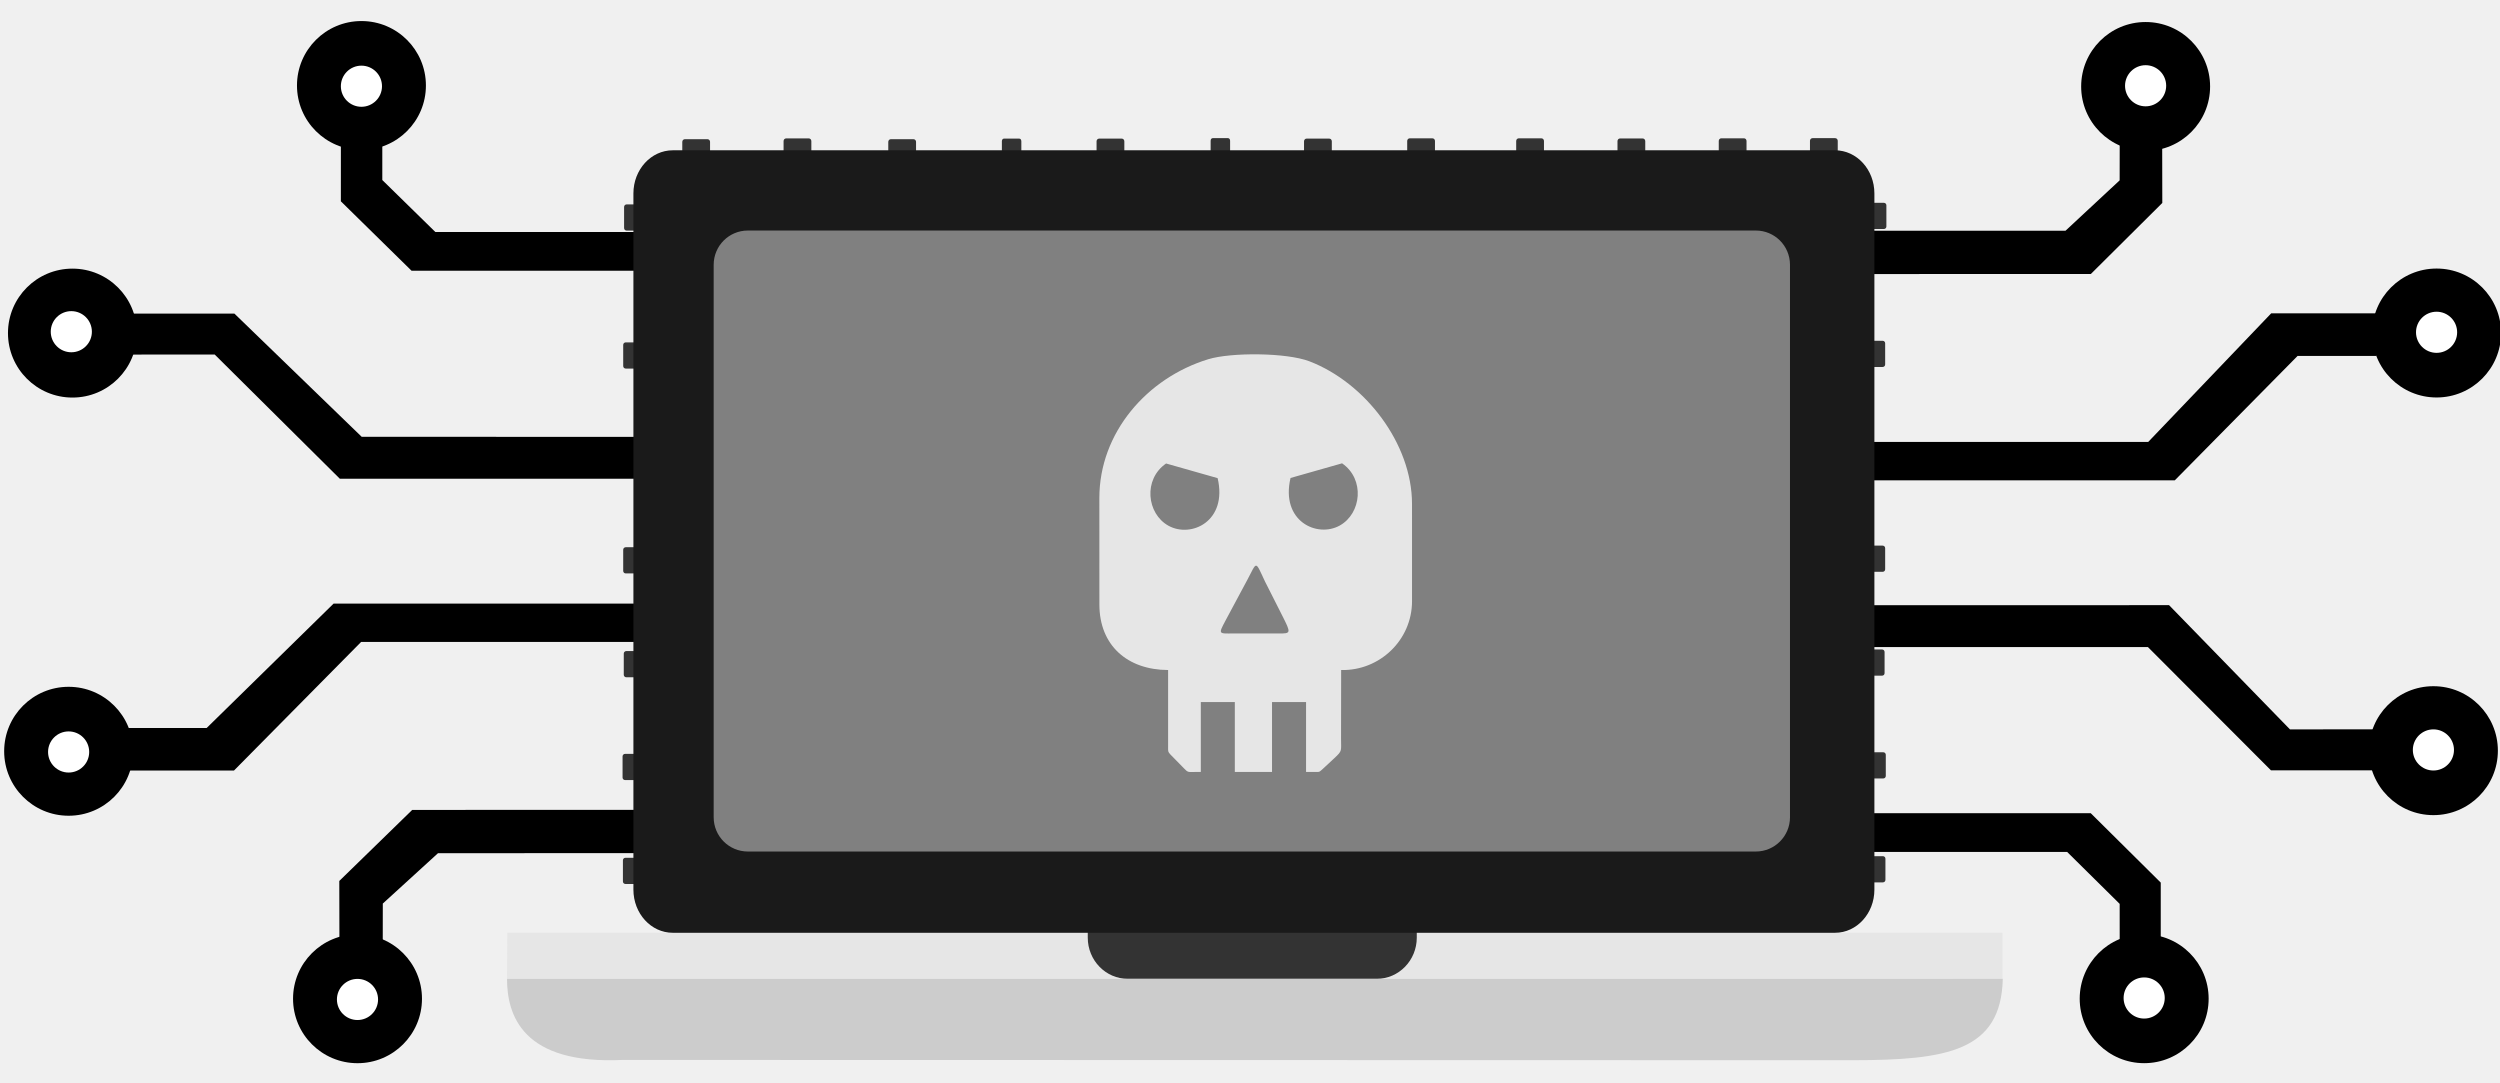
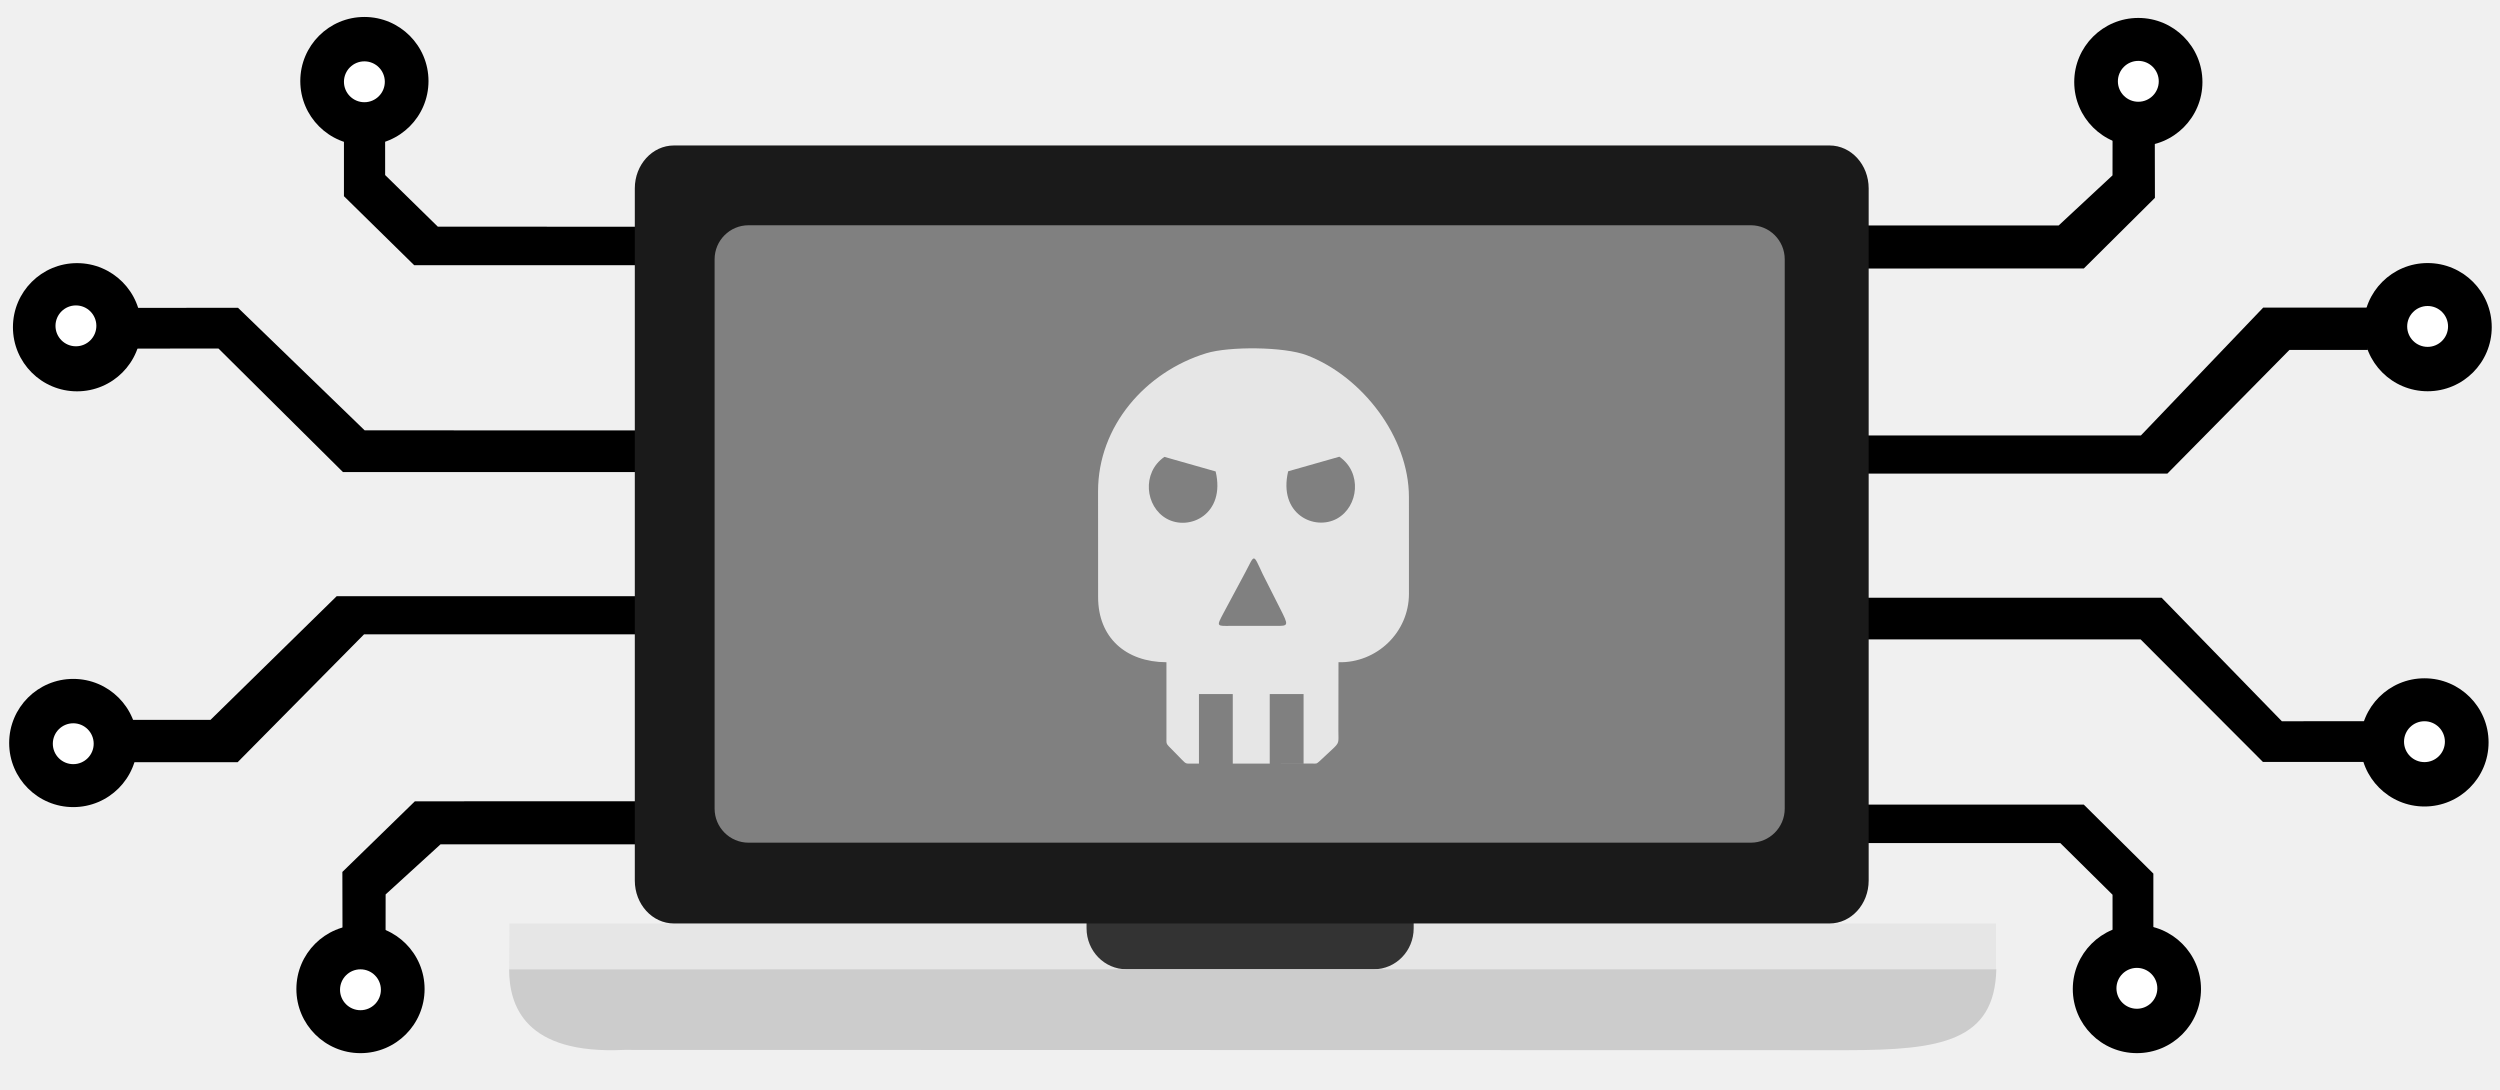
- <svg xmlns="http://www.w3.org/2000/svg" xml:space="preserve" width="120.1mm" height="52mm" version="1.1" style="shape-rendering:geometricPrecision; text-rendering:geometricPrecision; image-rendering:optimizeQuality; fill-rule:evenodd; clip-rule:evenodd" viewBox="0 0 120100 52000">
+ <svg xmlns="http://www.w3.org/2000/svg" xml:space="preserve" width="195mm" height="85mm" version="1.1" style="shape-rendering:geometricPrecision; text-rendering:geometricPrecision; image-rendering:optimizeQuality; fill-rule:evenodd; clip-rule:evenodd" viewBox="0 0 195000 85000">
  <defs>
    <style type="text/css">
   
-     .str0 {stroke:#333333;stroke-width:76.2}
    .fil2 {fill:black}
    .fil3 {fill:#1A1A1A}
    .fil1 {fill:#333333}
    .fil4 {fill:gray}
    .fil5 {fill:#CCCCCC}
    .fil0 {fill:#E6E6E6}
    .fil6 {fill:white}
   
  </style>
  </defs>
  <g id="Capa_x0020_1">
-     <g id="_977664273152">
-       <polygon class="fil0" points="24357,47023 24371,44810 96199,44810 96199,47023 " />
-       <rect class="fil1" x="52256" y="42432" width="15806" height="4591" rx="1926" ry="1979" />
-       <circle class="fil2" cx="103076" cy="4155" r="3097" />
-       <circle class="fil2" cx="117054" cy="15998" r="3097" />
-       <circle class="fil2" cx="116901" cy="36062" r="3097" />
-       <circle class="fil2" cx="103006" cy="47978" r="3097" />
-       <circle class="fil2" cx="17175" cy="47979" r="3097" />
-       <circle class="fil2" cx="3297" cy="36091" r="3097" />
-       <circle class="fil2" cx="3480" cy="16002" r="3097" />
-       <circle class="fil2" cx="17364" cy="4108" r="3097" />
-       <polygon class="fil2" points="18387,45397 16306,45396 16300,42321 19803,38908 30637,38906 30637,40985 21042,40987 18390,43407 " />
-       <polygon class="fil2" points="6014,34973 6013,37017 11240,37017 17347,30840 31178,30840 31180,28998 16026,28997 9928,34973 " />
-       <polygon class="fil2" points="10314,17031 6011,17034 6014,15065 11259,15064 17377,20985 31216,20986 31215,22998 16326,22999 " />
-       <polygon class="fil2" points="16375,9671 16376,6871 18366,6870 18366,8649 20913,11144 30489,11144 30489,13005 19770,13005 " />
-       <polygon class="fil2" points="101831,6674 103871,6676 103877,9750 100443,13163 89819,13165 89819,11086 99227,11084 101828,8664 " />
-       <polygon class="fil2" points="114163,17098 114164,15054 109107,15054 103200,21231 89821,21231 89819,23074 104478,23074 110377,17098 " />
-       <polygon class="fil2" points="110010,35040 114166,35037 114163,37006 109097,37007 103187,31086 89819,31085 89819,29073 104202,29072 " />
-       <polygon class="fil2" points="103802,42400 103802,45201 101830,45201 101829,43422 99306,40927 89819,40927 89819,39066 100439,39066 " />
-       <rect class="fil1 str0" x="37681" y="6687" width="1258" height="673" rx="84" ry="91" />
-       <rect class="fil1 str0" x="32815" y="6725" width="1258" height="673" rx="84" ry="91" />
-       <rect class="fil1 str0" x="42711" y="6725" width="1258" height="673" rx="84" ry="91" />
-       <rect class="fil1 str0" x="52717" y="6697" width="1258" height="673" rx="84" ry="91" />
-       <rect class="fil1 str0" x="62684" y="6697" width="1258" height="673" rx="84" ry="91" />
-       <rect class="fil1 str0" x="48168" y="6697" width="859" height="673" rx="57" ry="91" />
-       <rect class="fil1 str0" x="58197" y="6675" width="859" height="673" rx="57" ry="91" />
-       <rect class="fil1 str0" x="67640" y="6683" width="1258" height="673" rx="84" ry="91" />
-       <rect class="fil1 str0" x="77742" y="6690" width="1258" height="673" rx="84" ry="91" />
-       <rect class="fil1 str0" x="82607" y="6682" width="1258" height="673" rx="84" ry="91" />
-       <rect class="fil1 str0" x="86989" y="6675" width="1258" height="673" rx="84" ry="91" />
-       <rect class="fil1 str0" x="72876" y="6683" width="1258" height="673" rx="84" ry="91" />
-       <rect class="fil1 str0" x="29963" y="41246" width="673" height="1182" rx="82" ry="82" />
-       <rect class="fil1 str0" x="29946" y="36254" width="673" height="1182" rx="82" ry="82" />
-       <rect class="fil1 str0" x="30004" y="31316" width="673" height="1182" rx="82" ry="82" />
-       <rect class="fil1 str0" x="29977" y="26327" width="673" height="1182" rx="82" ry="82" />
-       <rect class="fil1 str0" x="29977" y="16486" width="673" height="1182" rx="82" ry="82" />
-       <rect class="fil1 str0" x="30020" y="9858" width="673" height="1182" rx="82" ry="82" />
-       <rect class="fil1 str0" x="89865" y="41169" width="673" height="1182" rx="82" ry="82" />
-       <rect class="fil1 str0" x="89882" y="36177" width="673" height="1182" rx="82" ry="82" />
-       <rect class="fil1 str0" x="89824" y="31239" width="673" height="1182" rx="82" ry="82" />
-       <rect class="fil1 str0" x="89852" y="26250" width="673" height="1182" rx="82" ry="82" />
-       <rect class="fil1 str0" x="89852" y="16409" width="673" height="1182" rx="82" ry="82" />
-       <rect class="fil1 str0" x="89911" y="9781" width="673" height="1182" rx="82" ry="82" />
-       <rect class="fil3" x="30429" y="7220" width="59617" height="37591" rx="1891" ry="2073" />
-       <rect class="fil4" x="34285" y="11075" width="51706" height="29832" rx="1640" ry="1645" />
-       <path class="fil5" d="M29922 50919c-4823,230 -5561,-2146 -5565,-3894l71857 -2c-81,3476 -2671,3906 -7205,3910l-59087 -14z" />
-       <circle class="fil6" cx="103075" cy="4120" r="988" />
-       <circle class="fil6" cx="117053" cy="15963" r="988" />
-       <circle class="fil6" cx="116901" cy="36027" r="988" />
-       <circle class="fil6" cx="103006" cy="47944" r="988" />
-       <circle class="fil6" cx="17174" cy="48014" r="988" />
-       <circle class="fil6" cx="3297" cy="36125" r="988" />
-       <circle class="fil6" cx="3426" cy="15935" r="988" />
-       <circle class="fil6" cx="17363" cy="4142" r="988" />
-       <path class="fil0" d="M56116 32188c-1964,-7 -3300,-1189 -3301,-3143l-2 -5116c-2,-3143 2288,-5774 5239,-6674 1084,-330 3746,-323 4854,103 2677,1028 4926,3951 4927,6846l1 4676c0,1872 -1562,3353 -3405,3308l-5 3298c-1,599 72,570 -318,933l-591 549c-158,135 -116,116 -331,116l-5774 1c-338,0 -331,36 -535,-176l-400 -409c-82,-83 -167,-164 -246,-251 -127,-138 -113,-147 -113,-375l0 -455 0 -3231zm-97 -9922l2476 704c487,2072 -1272,2892 -2364,2285 -1044,-580 -1219,-2228 -112,-2989zm8454 -8l-2476 704c-487,2072 1272,2892 2364,2285 1044,-580 1219,-2227 112,-2989zm-3065 8173l-2140 0c-739,8 -744,44 -393,-622l1046 -1952c476,-902 370,-941 846,71l839 1660c421,834 421,851 -198,843zm-2087 6654l-1634 0 0 -3359 1634 0 0 3359zm3422 0l-1635 0 0 -3359 1635 0 0 3359z" />
-     </g>
+     <polygon class="fil0" points="39712,75602 39735,72031 155689,72031 155689,75602 " />
+     <rect class="fil1" x="84751" y="68191" width="25516" height="7411" rx="3109" ry="3195" />
+     <circle class="fil2" cx="166790" cy="6399" r="5000" />
+     <circle class="fil2" cx="189356" cy="25518" r="5000" />
+     <circle class="fil2" cx="189109" cy="57907" r="5000" />
+     <circle class="fil2" cx="166678" cy="77145" r="5000" />
+     <circle class="fil2" cx="28118" cy="77146" r="5000" />
+     <circle class="fil2" cx="5715" cy="57954" r="5000" />
+     <circle class="fil2" cx="6009" cy="25524" r="5000" />
+     <circle class="fil2" cx="28423" cy="6323" r="5000" />
+     <polygon class="fil2" points="30075,72978 26715,72975 26705,68011 32360,62502 49850,62499 49850,65856 34361,65858 30079,69765 " />
+     <polygon class="fil2" points="10100,56149 10100,59450 18538,59449 28396,49478 50724,49478 50726,46503 26263,46502 16419,56150 " />
+     <polygon class="fil2" points="17042,27186 10096,27190 10101,24012 18567,24010 28444,33568 50785,33570 50783,36819 26748,36819 " />
+     <polygon class="fil2" points="26827,15303 26828,10783 30040,10783 30041,13654 34152,17682 49611,17683 49611,20686 32307,20686 " />
+     <polygon class="fil2" points="164780,10466 168074,10468 168084,15432 162539,20941 145390,20944 145390,17588 160577,17585 164776,13678 " />
+     <polygon class="fil2" points="184689,27294 184689,23993 176527,23995 166991,33965 145392,33965 145390,36940 169054,36941 178576,27293 " />
+     <polygon class="fil2" points="177984,56257 184693,56254 184689,59431 176510,59433 166970,49875 145389,49874 145390,46625 168608,46624 " />
+     <polygon class="fil2" points="167962,68140 167962,72660 164779,72661 164778,69790 160705,65761 145390,65761 145390,62757 162533,62757 " />
+     <rect class="fil3" x="49515" y="11347" width="96241" height="60684" rx="3052" ry="3346" />
+     <rect class="fil4" x="55739" y="17570" width="83470" height="48159" rx="2647" ry="2656" />
+     <path class="fil5" d="M48696 81892c-7785,371 -8977,-3465 -8984,-6286l116001 -4c-131,5612 -4311,6306 -11632,6312l-95385 -22z" />
+     <circle class="fil6" cx="166789" cy="6343" r="1594" />
+     <circle class="fil6" cx="189354" cy="25462" r="1594" />
+     <circle class="fil6" cx="189108" cy="57851" r="1594" />
+     <circle class="fil6" cx="166677" cy="77089" r="1594" />
+     <circle class="fil6" cx="28116" cy="77202" r="1594" />
+     <circle class="fil6" cx="5714" cy="58010" r="1594" />
+     <circle class="fil6" cx="5922" cy="25417" r="1594" />
+     <circle class="fil6" cx="28422" cy="6379" r="1594" />
+     <path class="fil0" d="M90982 51654c-3170,-12 -5328,-1920 -5329,-5075l-4 -8258c-2,-5074 3694,-9322 8458,-10773 1750,-534 6047,-522 7837,165 4321,1660 7951,6378 7952,11052l2 7548c0,3022 -2521,5414 -5496,5341l-8 5323c-1,968 115,922 -514,1507l-954 887c-255,217 -187,187 -534,187l-9321 1c-546,0 -535,59 -864,-283l-646 -661c-132,-135 -269,-265 -397,-405 -204,-223 -182,-237 -182,-605l0 -736 0 -5215zm-157 -16018l3996 1137c788,3345 -2053,4669 -3815,3689 -1685,-937 -1968,-3597 -181,-4826zm13647 -13l-3996 1138c-787,3344 2053,4668 3816,3688 1684,-937 1968,-3596 180,-4826zm-4947 13194l-3455 0c-1192,14 -1201,71 -634,-1004l1689 -3151c768,-1457 596,-1519 1365,115l1354 2680c680,1345 680,1374 -319,1360zm-3369 10742l-2638 0 0 -5422 2638 0 0 5422zm5523 0l-2639 0 0 -5422 2639 0 0 5422z" />
  </g>
</svg>
